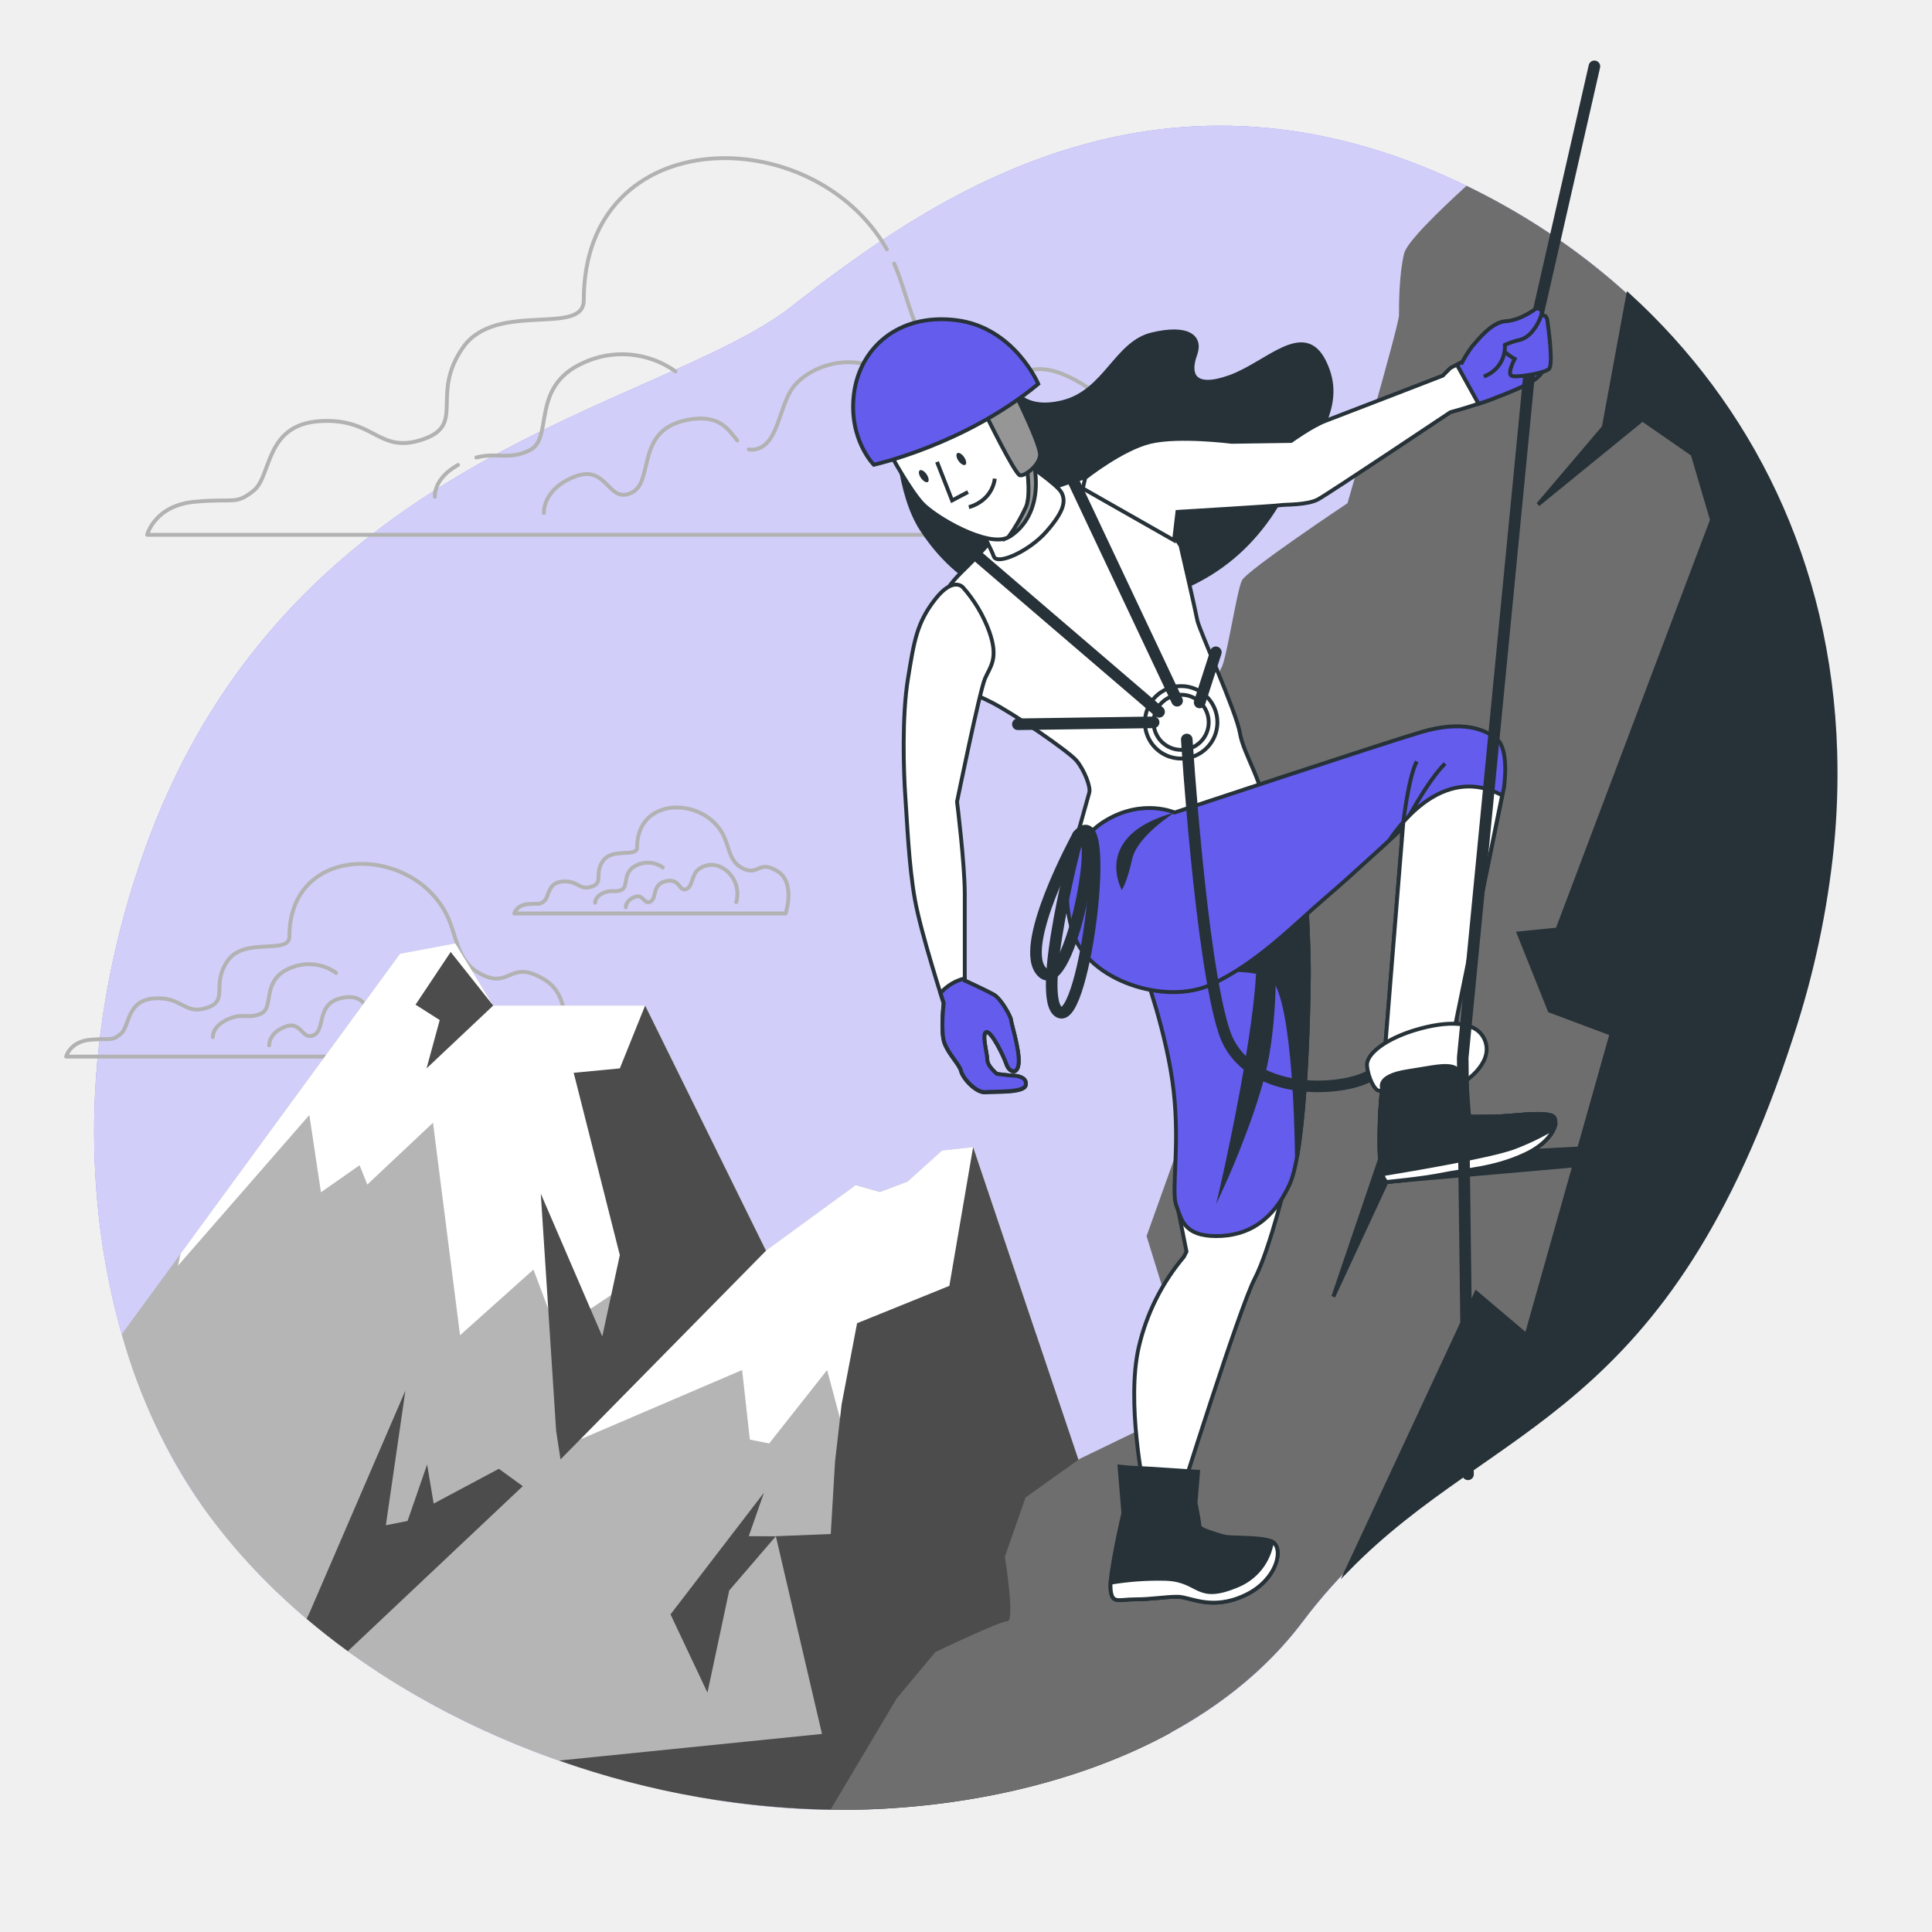
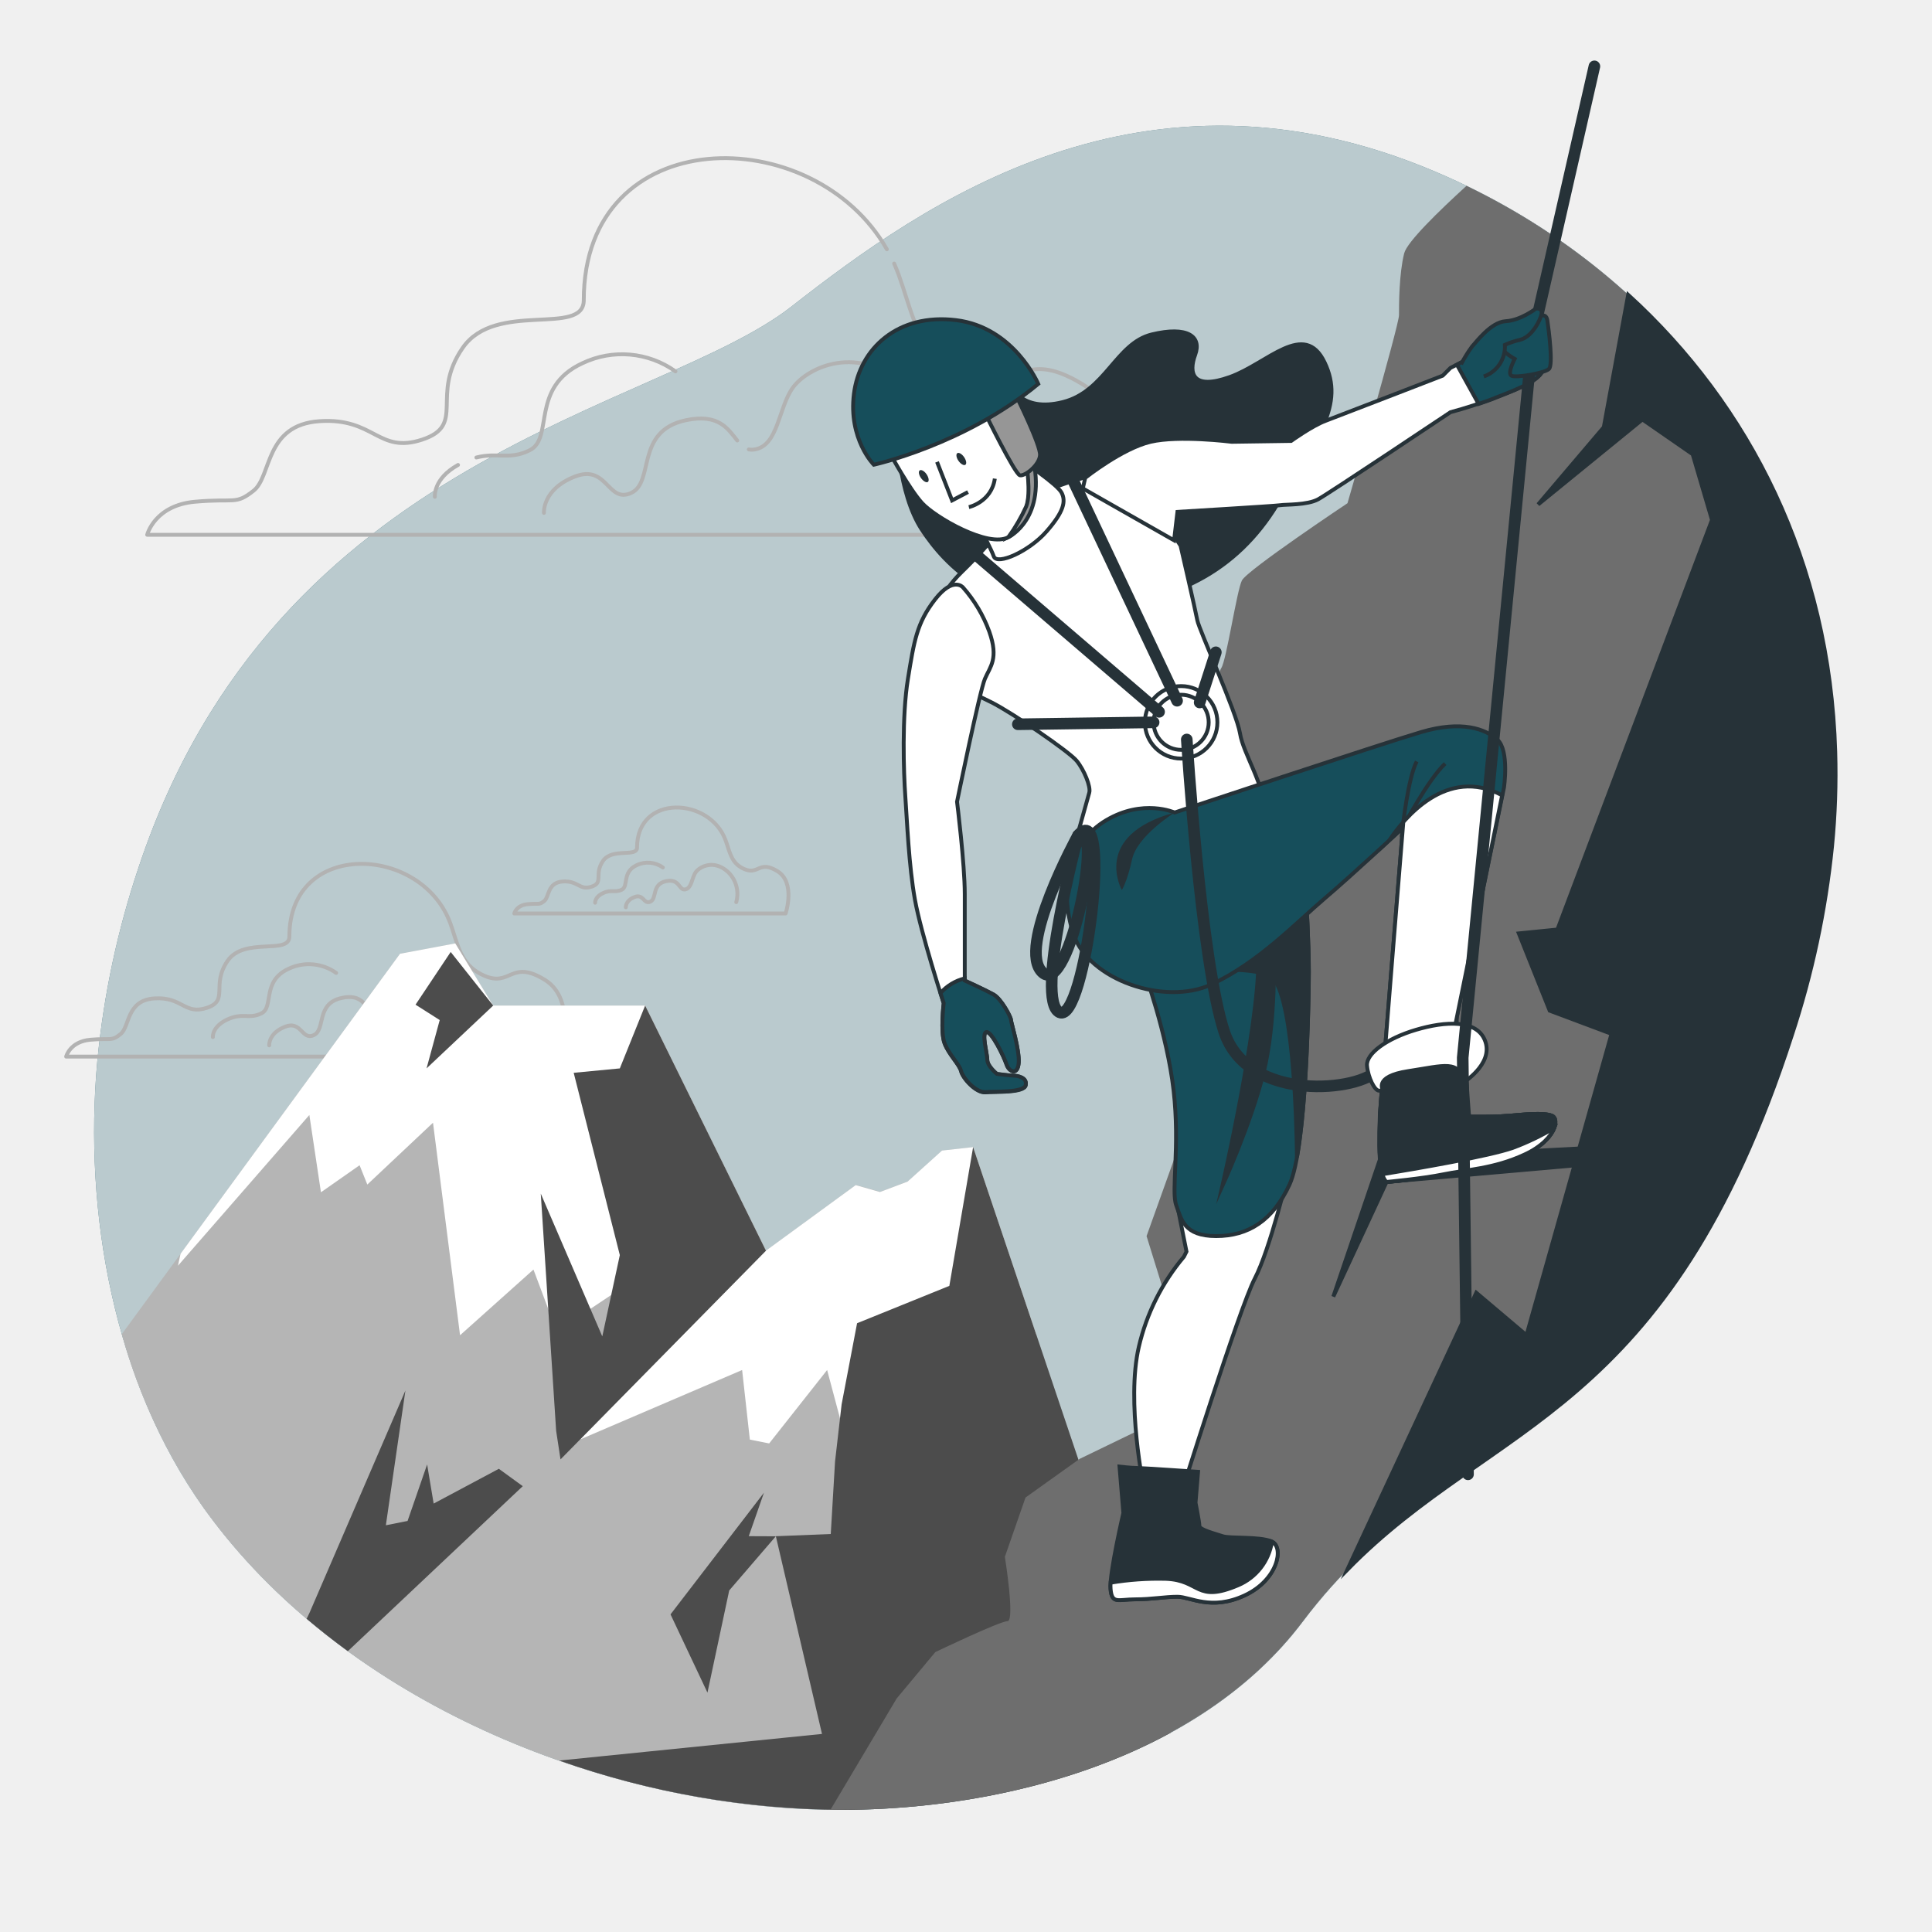
<svg xmlns="http://www.w3.org/2000/svg" viewBox="0 0 500 500">
-   <g id="freepik--background-simple--inject-4">
-     <path d="M218,468.39c42.09-.08,92.57-13.43,119.15-48.71,40.16-53.32,91.16-42.54,126.54-151.61a231,231,0,0,0,10.43-49,192.44,192.44,0,0,0,.84-24.53C472.84,122.4,429.06,68.9,371.54,44.46c-75.64-32.15-132.26,7.93-166.7,34.86s-133.29,38.1-168.92,145a224.34,224.34,0,0,0-10.74,50.33c-3.58,39.11,4.29,83.13,27.59,115.67q2.64,3.66,5.49,7.18C95.5,443.32,160.62,468.5,218,468.39Z" style="fill:#645CEC" />
+   <g id="freepik--background-simple--inject-9">
+     <path d="M218,468.39c42.09-.08,92.57-13.43,119.15-48.71,40.16-53.32,91.16-42.54,126.54-151.61a231,231,0,0,0,10.43-49,192.44,192.44,0,0,0,.84-24.53C472.84,122.4,429.06,68.9,371.54,44.46c-75.64-32.15-132.26,7.93-166.7,34.86s-133.29,38.1-168.92,145a224.34,224.34,0,0,0-10.74,50.33c-3.58,39.11,4.29,83.13,27.59,115.67q2.64,3.66,5.49,7.18C95.5,443.32,160.62,468.5,218,468.39Z" style="fill:#164E5B" />
    <path d="M218,468.39c42.09-.08,92.57-13.43,119.15-48.71,40.16-53.32,91.16-42.54,126.54-151.61a231,231,0,0,0,10.43-49,192.44,192.44,0,0,0,.84-24.53C472.84,122.4,429.06,68.9,371.54,44.46c-75.64-32.15-132.26,7.93-166.7,34.86s-133.29,38.1-168.92,145a224.34,224.34,0,0,0-10.74,50.33c-3.58,39.11,4.29,83.13,27.59,115.67q2.64,3.66,5.49,7.18C95.5,443.32,160.62,468.5,218,468.39Z" style="fill:#fff;opacity:0.7" />
  </g>
-   <g id="freepik--Clouds--inject-4">
+   <g id="freepik--Clouds--inject-9">
    <path d="M229.52,64.52C210.46,31,151.08,31.31,151.08,77.68c0,9.5-22.79,0-31.33,12.34s1,19.94-10.45,23.74S97,108.06,82.72,109s-12.35,14.25-17.1,18-4.74,1.9-15.19,2.85-12.34,8.55-12.34,8.55H287.81s9.49-28.49-7.6-38.93-17.09,3.8-30.38-1.9c-11-4.71-13-13.64-16.11-23.11-.35-1.08-.72-2.16-1.11-3.25s-.77-2-1.21-3" style="fill:none;stroke:#b2b2b2;stroke-linecap:round;stroke-linejoin:round" />
    <path d="M190.8,114c-2.33-2.86-4.69-7.09-13.34-5.24-13.17,2.82-8,16-14.11,18.81s-6.11-7.52-14.58-4.23-8,9.4-8,9.4" style="fill:none;stroke:#b2b2b2;stroke-linecap:round;stroke-linejoin:round" />
    <path d="M242.35,128.06s5.18-16-7.52-27.75-25.87-5.17-29.63,0-3.76,15-9.87,16a4.14,4.14,0,0,1-1.54,0" style="fill:none;stroke:#b2b2b2;stroke-linecap:round;stroke-linejoin:round" />
    <path d="M118.54,120.33c-6.5,3.6-6,8.24-6,8.24" style="fill:none;stroke:#b2b2b2;stroke-linecap:round;stroke-linejoin:round" />
    <path d="M174.81,96.11A23.8,23.8,0,0,0,150.73,94c-13.62,6.28-7.34,19.37-13.62,22.51-5.27,2.64-8.34.48-13.83,1.89" style="fill:none;stroke:#b2b2b2;stroke-linecap:round;stroke-linejoin:round" />
    <path d="M117.16,240.74c-.18-.55-.37-1.1-.57-1.66-7.37-20.52-41.7-21.93-41.7,3.28,0,4.86-11.66,0-16,6.32s.48,10.2-5.34,12.14-6.32-2.91-13.6-2.43-6.32,7.29-8.75,9.23-2.42,1-7.77,1.46-6.31,4.37-6.31,4.37H144.83s4.85-14.57-3.89-19.91-8.74,1.94-15.54-1C119.78,250.16,118.73,245.59,117.16,240.74Z" style="fill:none;stroke:#b2b2b2;stroke-linecap:round;stroke-linejoin:round" />
    <path d="M121.58,268.13s2.64-8.17-3.85-14.19-13.23-2.64-15.16,0-1.92,7.7-5,8.18-2.4-5.29-9.14-3.85-4.09,8.18-7.22,9.62-3.12-3.84-7.45-2.16-4.09,4.81-4.09,4.81" style="fill:none;stroke:#b2b2b2;stroke-linecap:round;stroke-linejoin:round" />
    <path d="M87,251.79a12.2,12.2,0,0,0-12.32-1.07c-7,3.21-3.75,9.91-7,11.52s-4.82-.27-8.84,1.6-3.75,4.56-3.75,4.56" style="fill:none;stroke:#b2b2b2;stroke-linecap:round;stroke-linejoin:round" />
    <path d="M188.11,218.42c-.1-.3-.2-.6-.31-.91-4.06-11.28-22.93-12.06-22.93,1.81,0,2.67-6.41,0-8.81,3.47s.26,5.61-2.94,6.67-3.47-1.6-7.48-1.33-3.47,4-4.81,5.07-1.33.54-4.27.8-3.47,2.41-3.47,2.41h70.23s2.67-8-2.13-10.95-4.81,1.07-8.55-.54C189.55,223.6,189,221.09,188.11,218.42Z" style="fill:none;stroke:#b2b2b2;stroke-linecap:round;stroke-linejoin:round" />
    <path d="M190.54,233.48a7.85,7.85,0,0,0-2.12-7.8c-3.57-3.31-7.27-1.45-8.33,0s-1.06,4.23-2.78,4.5-1.32-2.91-5-2.12-2.25,4.5-4,5.29-1.72-2.11-4.1-1.19-2.25,2.65-2.25,2.65" style="fill:none;stroke:#b2b2b2;stroke-linecap:round;stroke-linejoin:round" />
    <path d="M171.54,224.5a6.68,6.68,0,0,0-6.77-.59c-3.83,1.77-2.06,5.45-3.83,6.33s-2.65-.14-4.86.89-2.06,2.5-2.06,2.5" style="fill:none;stroke:#b2b2b2;stroke-linecap:round;stroke-linejoin:round" />
  </g>
-   <g id="freepik--Mountains--inject-4">
+   <g id="freepik--Mountains--inject-9">
    <path d="M251.84,296.87l-8,.89-8.94,8-7.14,2.68-6.26-1.78-23.23,17L167,260.24H127.65l-9.83-16.09-14.3,2.68-72,98.45a146.58,146.58,0,0,0,21.26,45.08q2.64,3.66,5.49,7.18c37.24,45.78,102.36,71,159.74,70.85,27.74-.05,59.13-5.87,84.91-19.93Z" style="fill:#b5b5b5" />
    <polygon points="127.64 260.24 117.82 244.15 103.52 246.83 46.73 324.47 46.06 327.56 80.06 288.56 83.06 308.56 93.06 301.56 95.06 306.56 112.06 290.56 119.06 345.56 138.06 328.56 144.06 344.56 162.06 332.56 168.06 346.56 178.06 325.56 180.06 333.56 190.06 315.56 198.23 323.67 166.96 260.24 127.64 260.24" style="fill:#fff" />
    <polygon points="227.06 365.56 233.06 348.56 239.06 360.56 252.06 335.56 264.06 365.56 268.13 345.22 251.84 296.87 243.8 297.76 234.87 305.8 227.72 308.49 221.46 306.7 198.23 323.67 150.06 372.56 192.06 354.56 194.06 372.56 199.06 373.56 214.06 354.56 218.06 369.56 227.06 365.56" style="fill:#fff" />
    <path d="M221.81,342.45l-4,21-1.7,14.78L215,397l-14.21.57,11.94,51.17-68,6.89A222.88,222.88,0,0,0,218,468.39c27.74-.05,59.13-5.87,84.91-19.93L251.84,296.87l-6.15,35.91Z" style="fill:#4c4c4c" />
    <polygon points="116.64 246.37 107.54 260.01 113.8 263.99 110.39 276.5 127.64 260.24 116.64 246.37" style="fill:#4c4c4c" />
    <polygon points="166.96 260.24 160.41 276.5 148.47 277.64 160.41 324.82 155.87 345.86 139.95 308.9 143.93 370.3 145.06 377.69 198.23 323.67 166.96 260.24" style="fill:#4c4c4c" />
    <polygon points="200.78 397.59 188.72 411.61 183.09 438.05 173.53 417.8 197.71 386.31 193.78 397.56 200.78 397.59" style="fill:#4c4c4c" />
    <path d="M80.17,417.24l-.81,1.7q5.16,4.37,10.66,8.38l45.27-42.7-6.19-4.5-16.87,9L110.54,379l-5.06,14.62-5.62,1.12,5.06-34.87Z" style="fill:#4c4c4c" />
    <path d="M474.12,219.1a192.44,192.44,0,0,0,.84-24.53c-2-68.79-41.89-120.61-95.43-146.48-7.22,6.58-15.4,14.54-16.13,17.47-1.34,5.34-1.34,13.34-1.34,16s-13.33,48.67-13.33,48.67-26,17.33-27.33,20-4,20.67-5.34,22.67-2,15.33-2,15.33l-12.66,8,2,31.33,14.66,34.67-13.33,35.33-8,22.34,7.33,23.66,2.67,16.67-6.67,7.33-20.66,10-14,10-5.34,15.34s2.67,16.66.67,16.66-18.67,8-18.67,8l-10,12-17.13,28.8,3.07,0c42.09-.08,92.57-13.43,119.15-48.71,40.16-53.32,91.16-42.54,126.54-151.61A231,231,0,0,0,474.12,219.1Z" style="fill:#6e6e6e" />
    <path d="M474.12,219.1a192.44,192.44,0,0,0,.84-24.53c-1.45-49.2-22.26-89.72-53.59-118.27l-6.31,34.26-17,20,27-22,13,9,5,17-40,106-10,1,8,20,16,6-22,78-13-11-33.39,71.7c38-38.93,82.94-39.31,115-138.19A231,231,0,0,0,474.12,219.1Z" style="fill:#263238;stroke:#263238;stroke-miterlimit:10" />
    <polyline points="408.06 301.56 358.84 305.88 345.06 335.56 357.15 299.98 421.06 296.56" style="fill:#263238;stroke:#263238;stroke-miterlimit:10" />
  </g>
-   <g id="freepik--Character--inject-4">
+   <g id="freepik--Character--inject-9">
    <path d="M261.56,99.56s2.5,7.25,13.5,4.5,13.75-15.25,23-17.5,13,.5,11.25,5.25-.75,9.25,9,5.75,19.25-14.75,24.5-3.75-1.75,19.5-12.25,36.75-26.75,25.75-50.25,27-35.5-11-41.75-20.5-6.5-26.25-6.5-26.25l26-14.75Z" style="fill:#263238;stroke:#263238;stroke-miterlimit:10" />
    <path d="M259.19,136.66A116.24,116.24,0,0,1,249,147.93c-5.85,5.63-9.32,13.44-8.45,20.37s10.4,10.62,16,13.44,20.15,12.78,22.1,15.17,3.69,6.72,3.25,8.23-4.11,15-4.55,15.61-1.73,4.11-.86,11.27,18,8.23,29.47,5,22.54-16.47,21.89-25.36-6.07-16.47-6.94-21.88-10.62-26.88-11.05-29.26-4.33-19.29-4.33-19.29A36.91,36.91,0,0,0,296,131a80.1,80.1,0,0,0-14.09-7.81s-8.23,2.39-10.18,3.47S259.19,136.66,259.19,136.66Z" style="fill:#fff;stroke:#263238;stroke-miterlimit:10" />
    <path d="M254.2,137.74s2.39,4.55,3,6.29c.87,2.31,9.1-1.3,13.65-6.5s5-7.81,3.9-10-10.18-8.24-10.18-8.24-3.47,9.54-5.64,12.36S254.2,137.74,254.2,137.74Z" style="fill:#fff;stroke:#263238;stroke-miterlimit:10" />
    <path d="M230.54,117.7s4.77,8.81,8.07,12.47S255.85,141.91,261,139s5.87-12.84,5.5-19.08-8.8-15.41-8.8-15.41Z" style="fill:#fff;stroke:#263238;stroke-miterlimit:10" />
    <path d="M265.58,119.68s1.34,8,0,11.4A48.63,48.63,0,0,1,261,139s10.17-4.78,6.15-21.09Z" style="fill:#969696;stroke:#263238;stroke-miterlimit:10" />
    <path d="M254.85,106.75s7.81,16,9.11,16.26,5-2.6,5.2-5.2-6.29-15.61-6.29-15.61Z" style="fill:#969696;stroke:#263238;stroke-miterlimit:10" />
    <polyline points="242.5 119.54 246.4 129.51 250.52 127.34" style="fill:none;stroke:#263238;stroke-miterlimit:10" />
    <path d="M250.74,131.24s5.85-1.3,6.72-7.37" style="fill:none;stroke:#263238;stroke-miterlimit:10" />
    <path d="M249.5,118.29c.58.84.73,1.74.33,2s-1.18-.19-1.76-1-.72-1.73-.33-2S248.92,117.45,249.5,118.29Z" style="fill:#263238" />
    <path d="M239.79,122.73c.57.84.72,1.74.33,2s-1.18-.19-1.76-1-.73-1.74-.33-2S239.21,121.89,239.79,122.73Z" style="fill:#263238" />
-     <path d="M226.14,120.27s23.48-5.14,42.56-20.91c0,0-6.24-14.68-21.28-16.51S222.47,90.18,221,101.92,226.14,120.27,226.14,120.27Z" style="fill:#645CEC;stroke:#263238;stroke-miterlimit:10" />
+     <path d="M226.14,120.27s23.48-5.14,42.56-20.91c0,0-6.24-14.68-21.28-16.51S222.47,90.18,221,101.92,226.14,120.27,226.14,120.27Z" style="fill:#164E5B;stroke:#263238;stroke-miterlimit:10" />
    <path d="M280.86,123.66s9.54-7.59,16.9-9.32,21,0,21,0l15.38-.22s5.42-3.9,8.89-5.2,30.34-11.7,30.34-11.7l2-2s11.49-5.85,12.57-6.94,5-1.73,6.93-1.08,4.34,4.33,4.56,7.58-6.07,5.64-12.14,8a115.94,115.94,0,0,1-11.92,3.9s-31.42,21-34.24,22.54-8.45,1.3-9.75,1.52-26.66,1.73-26.66,1.73l-.87,7.37-23.62-13.44Z" style="fill:#fff;stroke:#263238;stroke-miterlimit:10" />
    <path d="M249.2,152s-2.49-2.94-7.23,3.16-5.42,10.83-7,20.54-1.12,24.15-.67,30.47.9,17.84,2.48,26.64,7.45,26.86,7.45,26.86-.9,7.45.23,10.39,3.83,5.41,4.28,7.22,3.84,5.64,6.32,5.42,9.94.22,10.39-1.81-2.26-2.48-3.16-2.48-4.29-.45-4.29-.45-2.48-2-2.48-3.62-1.58-7-.23-7.22,4.52,6.32,5.19,8.35,2.94,2.94,3.16-.45-2-10.38-2-11.06-2.48-5.42-4.51-6.55-7.45-3.61-7.45-3.61V231.41c0-7.9-2-23.92-2-23.92s5.86-28.67,7.22-31.83,3.61-5.19,1.13-12.19A35.63,35.63,0,0,0,249.2,152Z" style="fill:#fff;stroke:#263238;stroke-miterlimit:10" />
-     <path d="M262.29,278.37c-.9,0-4.29-.45-4.29-.45s-2.48-2-2.48-3.62-1.58-7-.23-7.22,4.52,6.32,5.19,8.35,2.94,2.94,3.16-.45-2-10.38-2-11.06-2.48-5.42-4.51-6.55-7.45-3.61-7.45-3.61v-.56A12.29,12.29,0,0,0,243.4,257c.51,1.61.83,2.59.83,2.59s-.9,7.45.23,10.39,3.83,5.41,4.28,7.22,3.84,5.64,6.32,5.42,9.94.22,10.39-1.81S263.19,278.37,262.29,278.37Z" style="fill:#645CEC;stroke:#263238;stroke-miterlimit:10" />
-     <path d="M394.85,87.25c-2-.65-5.85,0-6.93,1.08-.82.82-7.63,4.39-10.87,6.06l5.61,10.14c1.45-.49,3-1,4.61-1.68,6.07-2.38,12.35-4.77,12.14-8S396.8,87.9,394.85,87.25Z" style="fill:#645CEC;stroke:#263238;stroke-miterlimit:10" />
+     <path d="M262.29,278.37c-.9,0-4.29-.45-4.29-.45s-2.48-2-2.48-3.62-1.58-7-.23-7.22,4.52,6.32,5.19,8.35,2.94,2.94,3.16-.45-2-10.38-2-11.06-2.48-5.42-4.51-6.55-7.45-3.61-7.45-3.61v-.56A12.29,12.29,0,0,0,243.4,257c.51,1.61.83,2.59.83,2.59s-.9,7.45.23,10.39,3.83,5.41,4.28,7.22,3.84,5.64,6.32,5.42,9.94.22,10.39-1.81S263.19,278.37,262.29,278.37Z" style="fill:#164E5B;stroke:#263238;stroke-miterlimit:10" />
+     <path d="M394.85,87.25c-2-.65-5.85,0-6.93,1.08-.82.82-7.63,4.39-10.87,6.06l5.61,10.14c1.45-.49,3-1,4.61-1.68,6.07-2.38,12.35-4.77,12.14-8S396.8,87.9,394.85,87.25Z" style="fill:#164E5B;stroke:#263238;stroke-miterlimit:10" />
    <path d="M305.69,177.56a9.38,9.38,0,1,0,9.37,9.38A9.38,9.38,0,0,0,305.69,177.56Zm0,16.5a7.13,7.13,0,1,1,7.12-7.12A7.13,7.13,0,0,1,305.69,194.06Z" style="fill:#fff;stroke:#263238;stroke-miterlimit:10" />
    <path d="M304.4,310.56l2.66,13.34-.66,1.33a55.8,55.8,0,0,0-11.67,23.33c-3.33,14.34,1.33,36.67,1.33,36.67l9,3.33s15.67-50,19.67-57.66,8.67-27.34,8.67-27.34S311.4,314.23,304.4,310.56Z" style="fill:#fff;stroke:#263238;stroke-miterlimit:10" />
    <path d="M310.06,380.9s-14.66-1-16-1-4.33-.34-4.33-.34l1,12s-3.67,15.67-3.33,19.67,2,2.67,6.33,2.67,7.67-.67,11-.67,8.67,3.67,17.33-.33,10.34-12.67,7-14-10.66-.67-12.66-1.34-6-1.66-6-2.66-1-6-1-6Z" style="fill:#263238;stroke:#263238;stroke-miterlimit:10" />
    <path d="M329.17,399a14.59,14.59,0,0,1-8.77,11.27c-11,4.67-9.67-1.33-18.67-1.67a74.89,74.89,0,0,0-14.31,1,10.19,10.19,0,0,0,0,1.64c.33,4,2,2.67,6.33,2.67s7.67-.67,11-.67,8.67,3.67,17.33-.33S332.35,400.44,329.17,399Z" style="fill:#fff;stroke:#263238;stroke-miterlimit:10" />
-     <path d="M296.06,251.23s6,16.33,7.67,31-.67,26,.67,29.67,2,8,10.33,8,14.67-4,19-13.34,5-47.33,5-55-.67-18.66-.67-18.66S316.73,250.23,296.06,251.23Z" style="fill:#645CEC;stroke:#263238;stroke-miterlimit:10" />
+     <path d="M296.06,251.23s6,16.33,7.67,31-.67,26,.67,29.67,2,8,10.33,8,14.67-4,19-13.34,5-47.33,5-55-.67-18.66-.67-18.66S316.73,250.23,296.06,251.23Z" style="fill:#164E5B;stroke:#263238;stroke-miterlimit:10" />
    <path d="M338.73,251.56c0-7.66-.67-18.66-.67-18.66s-14.71,11.94-31.54,16.57l-.19,2.2s14.67-2,22,.66c6.39,2.32,7.21,38,7.32,47.17C338.27,285.06,338.73,257.91,338.73,251.56Z" style="fill:#263238;stroke:#263238;stroke-miterlimit:10" />
    <path d="M329.67,246.33s.66,18-2.67,31.34S316.33,307,316.33,307s9.34-40.67,9.34-58.67" style="fill:#263238;stroke:#263238;stroke-miterlimit:10" />
-     <path d="M304,210.28s-8.16-3.66-17.72,2-12.37,17.72-8.44,29.53,23.63,18.56,35.72,12.94,21.93-16,29.24-22.22,20.25-18.28,20.25-18.28-5.91,72.83-5.91,74.24-.28,6.75,0,11.53,1.69,5.9,1.69,5.9,9.28-.84,14.9-2,12.94-1.41,20.81-5.07,9.28-9.28,7-10.12-7.31-.28-10.68,0-6.19.28-7,.28h-3.66s-.56-7.31-.56-8.15S377,266.78,377,266.78v-3.61l12.23-59.36s1.41-9.56-1.69-12.37-9.28-5.07-19.68-2S304,210.28,304,210.28Z" style="fill:#645CEC;stroke:#263238;stroke-miterlimit:10" />
+     <path d="M304,210.28s-8.16-3.66-17.72,2-12.37,17.72-8.44,29.53,23.63,18.56,35.72,12.94,21.93-16,29.24-22.22,20.25-18.28,20.25-18.28-5.91,72.83-5.91,74.24-.28,6.75,0,11.53,1.69,5.9,1.69,5.9,9.28-.84,14.9-2,12.94-1.41,20.81-5.07,9.28-9.28,7-10.12-7.31-.28-10.68,0-6.19.28-7,.28h-3.66s-.56-7.31-.56-8.15S377,266.78,377,266.78v-3.61l12.23-59.36s1.41-9.56-1.69-12.37-9.28-5.07-19.68-2S304,210.28,304,210.28Z" style="fill:#164E5B;stroke:#263238;stroke-miterlimit:10" />
    <path d="M304,210.28s-9.68,6.05-11,12.05-2.67,8-2.67,8S282.35,216.22,304,210.28Z" style="fill:#263238" />
    <path d="M374,197.62c-4.49,4.22-11,16.59-11,16.59s1.4-12.93,3.65-17.15" style="fill:none;stroke:#263238;stroke-miterlimit:10" />
    <path d="M401.58,288.73c-2.25-.84-7.31-.28-10.68,0s-6.19.28-7,.28h-3.66s-2-10.12-2-11,5.35-5.9,5.35-5.9l-2.82-4.5-2.34.22-1.81-2.53,12.13-59.48c-14.43-7.68-25.47,6.07-29.15,11.57l3.46-3.21s-5.91,72.83-5.91,74.24-.28,6.75,0,11.53,1.69,5.9,1.69,5.9,9.28-.84,14.9-2,12.94-1.41,20.81-5.07S403.83,289.57,401.58,288.73Z" style="fill:#fff;stroke:#263238;stroke-miterlimit:10" />
    <path d="M401.58,288.73c-2.25-.84-7.31-.28-10.68,0s-6.19.28-7,.28h-3.66s-2-10.12-2-11c0-.54,2.19-2.81,3.77-4.37-5.21-.73-11.54-1.27-15.58-.41A48.94,48.94,0,0,0,358.1,276c-.57,7.18-1,12.12-1,12.48,0,1.41-.28,6.75,0,11.53s1.69,5.9,1.69,5.9,9.28-.84,14.9-2,12.94-1.41,20.81-5.07S403.83,289.57,401.58,288.73Z" style="fill:#263238;stroke:#263238;stroke-miterlimit:10" />
    <path d="M402.23,291.93a65,65,0,0,1-10.73,5.14c-6.11,2.16-25.21,5.42-33.71,6.82a4.35,4.35,0,0,0,1,2s9.28-.84,14.9-2,12.94-1.41,20.81-5.07C399,296.77,401.43,294,402.23,291.93Z" style="fill:#fff;stroke:#263238;stroke-miterlimit:10" />
    <line x1="277.4" y1="123.67" x2="304.63" y2="181.35" style="fill:none;stroke:#263238;stroke-linecap:round;stroke-linejoin:round;stroke-width:3px" />
    <line x1="252.32" y1="143.37" x2="299.97" y2="184.22" style="fill:none;stroke:#263238;stroke-linecap:round;stroke-linejoin:round;stroke-width:3px" />
    <line x1="310.47" y1="181.8" x2="314.66" y2="168.81" style="fill:none;stroke:#263238;stroke-linecap:round;stroke-linejoin:round;stroke-width:3px" />
    <line x1="298.56" y1="186.94" x2="263.42" y2="187.44" style="fill:none;stroke:#263238;stroke-linecap:round;stroke-linejoin:round;stroke-width:3px" />
    <path d="M307.14,191.38s3.58,57,9.67,75.6,35.54,15.48,39.84,9.75" style="fill:none;stroke:#263238;stroke-linecap:round;stroke-linejoin:round;stroke-width:3px" />
    <path d="M378.52,280.29s7.88-4.78,5.91-10.68-10.41-5.34-18-3.09-12.93,6.18-12.65,9.28,2,6.46,3.09,6.46H358s-2.82-3.65,6.46-5.06S378,274.11,378.52,280.29Z" style="fill:#fff;stroke:#263238;stroke-miterlimit:10" />
    <polyline points="396.06 93.56 378.55 273.73 379.92 381.55" style="fill:none;stroke:#263238;stroke-linecap:round;stroke-linejoin:round;stroke-width:3px" />
    <line x1="397.29" y1="84.46" x2="412.63" y2="17.17" style="fill:none;stroke:#263238;stroke-linecap:round;stroke-linejoin:round;stroke-width:3px" />
-     <path d="M397.45,82.48s2.61-2.17,3,.43,1.52,11.49.43,12.57-8.67,2.39-9.75,1.74.87-4.34.87-4.34-3.47-1.95-3-2.81a33.08,33.08,0,0,1,2.39-3.26s-1.74-.65-1.74-2.16S397.45,82.48,397.45,82.48Z" style="fill:#645CEC;stroke:#263238;stroke-miterlimit:10" />
-     <path d="M378.12,94.27A35,35,0,0,1,381,89.63c.87-.86,4.77-6.28,8.67-6.5s7.8-3.25,7.8-3.25,2.17-.43,1.31,2-2.82,5.42-5.42,6.07a21,21,0,0,0-3.9,1.3A8.15,8.15,0,0,1,384,97.43" style="fill:#645CEC;stroke:#263238;stroke-miterlimit:10" />
+     <path d="M397.45,82.48s2.61-2.17,3,.43,1.52,11.49.43,12.57-8.67,2.39-9.75,1.74.87-4.34.87-4.34-3.47-1.95-3-2.81a33.08,33.08,0,0,1,2.39-3.26s-1.74-.65-1.74-2.16S397.45,82.48,397.45,82.48Z" style="fill:#164E5B;stroke:#263238;stroke-miterlimit:10" />
+     <path d="M378.12,94.27A35,35,0,0,1,381,89.63c.87-.86,4.77-6.28,8.67-6.5s7.8-3.25,7.8-3.25,2.17-.43,1.31,2-2.82,5.42-5.42,6.07a21,21,0,0,0-3.9,1.3A8.15,8.15,0,0,1,384,97.43" style="fill:#164E5B;stroke:#263238;stroke-miterlimit:10" />
    <path d="M279,216.21s-16.11,29.28-9.15,35.5S285.94,211.08,279,216.21Z" style="fill:none;stroke:#263238;stroke-linecap:round;stroke-linejoin:round;stroke-width:3px" />
    <path d="M279,216.21S267.64,259,274.23,262,288.14,205.59,279,216.21Z" style="fill:none;stroke:#263238;stroke-linecap:round;stroke-linejoin:round;stroke-width:3px" />
  </g>
</svg>
